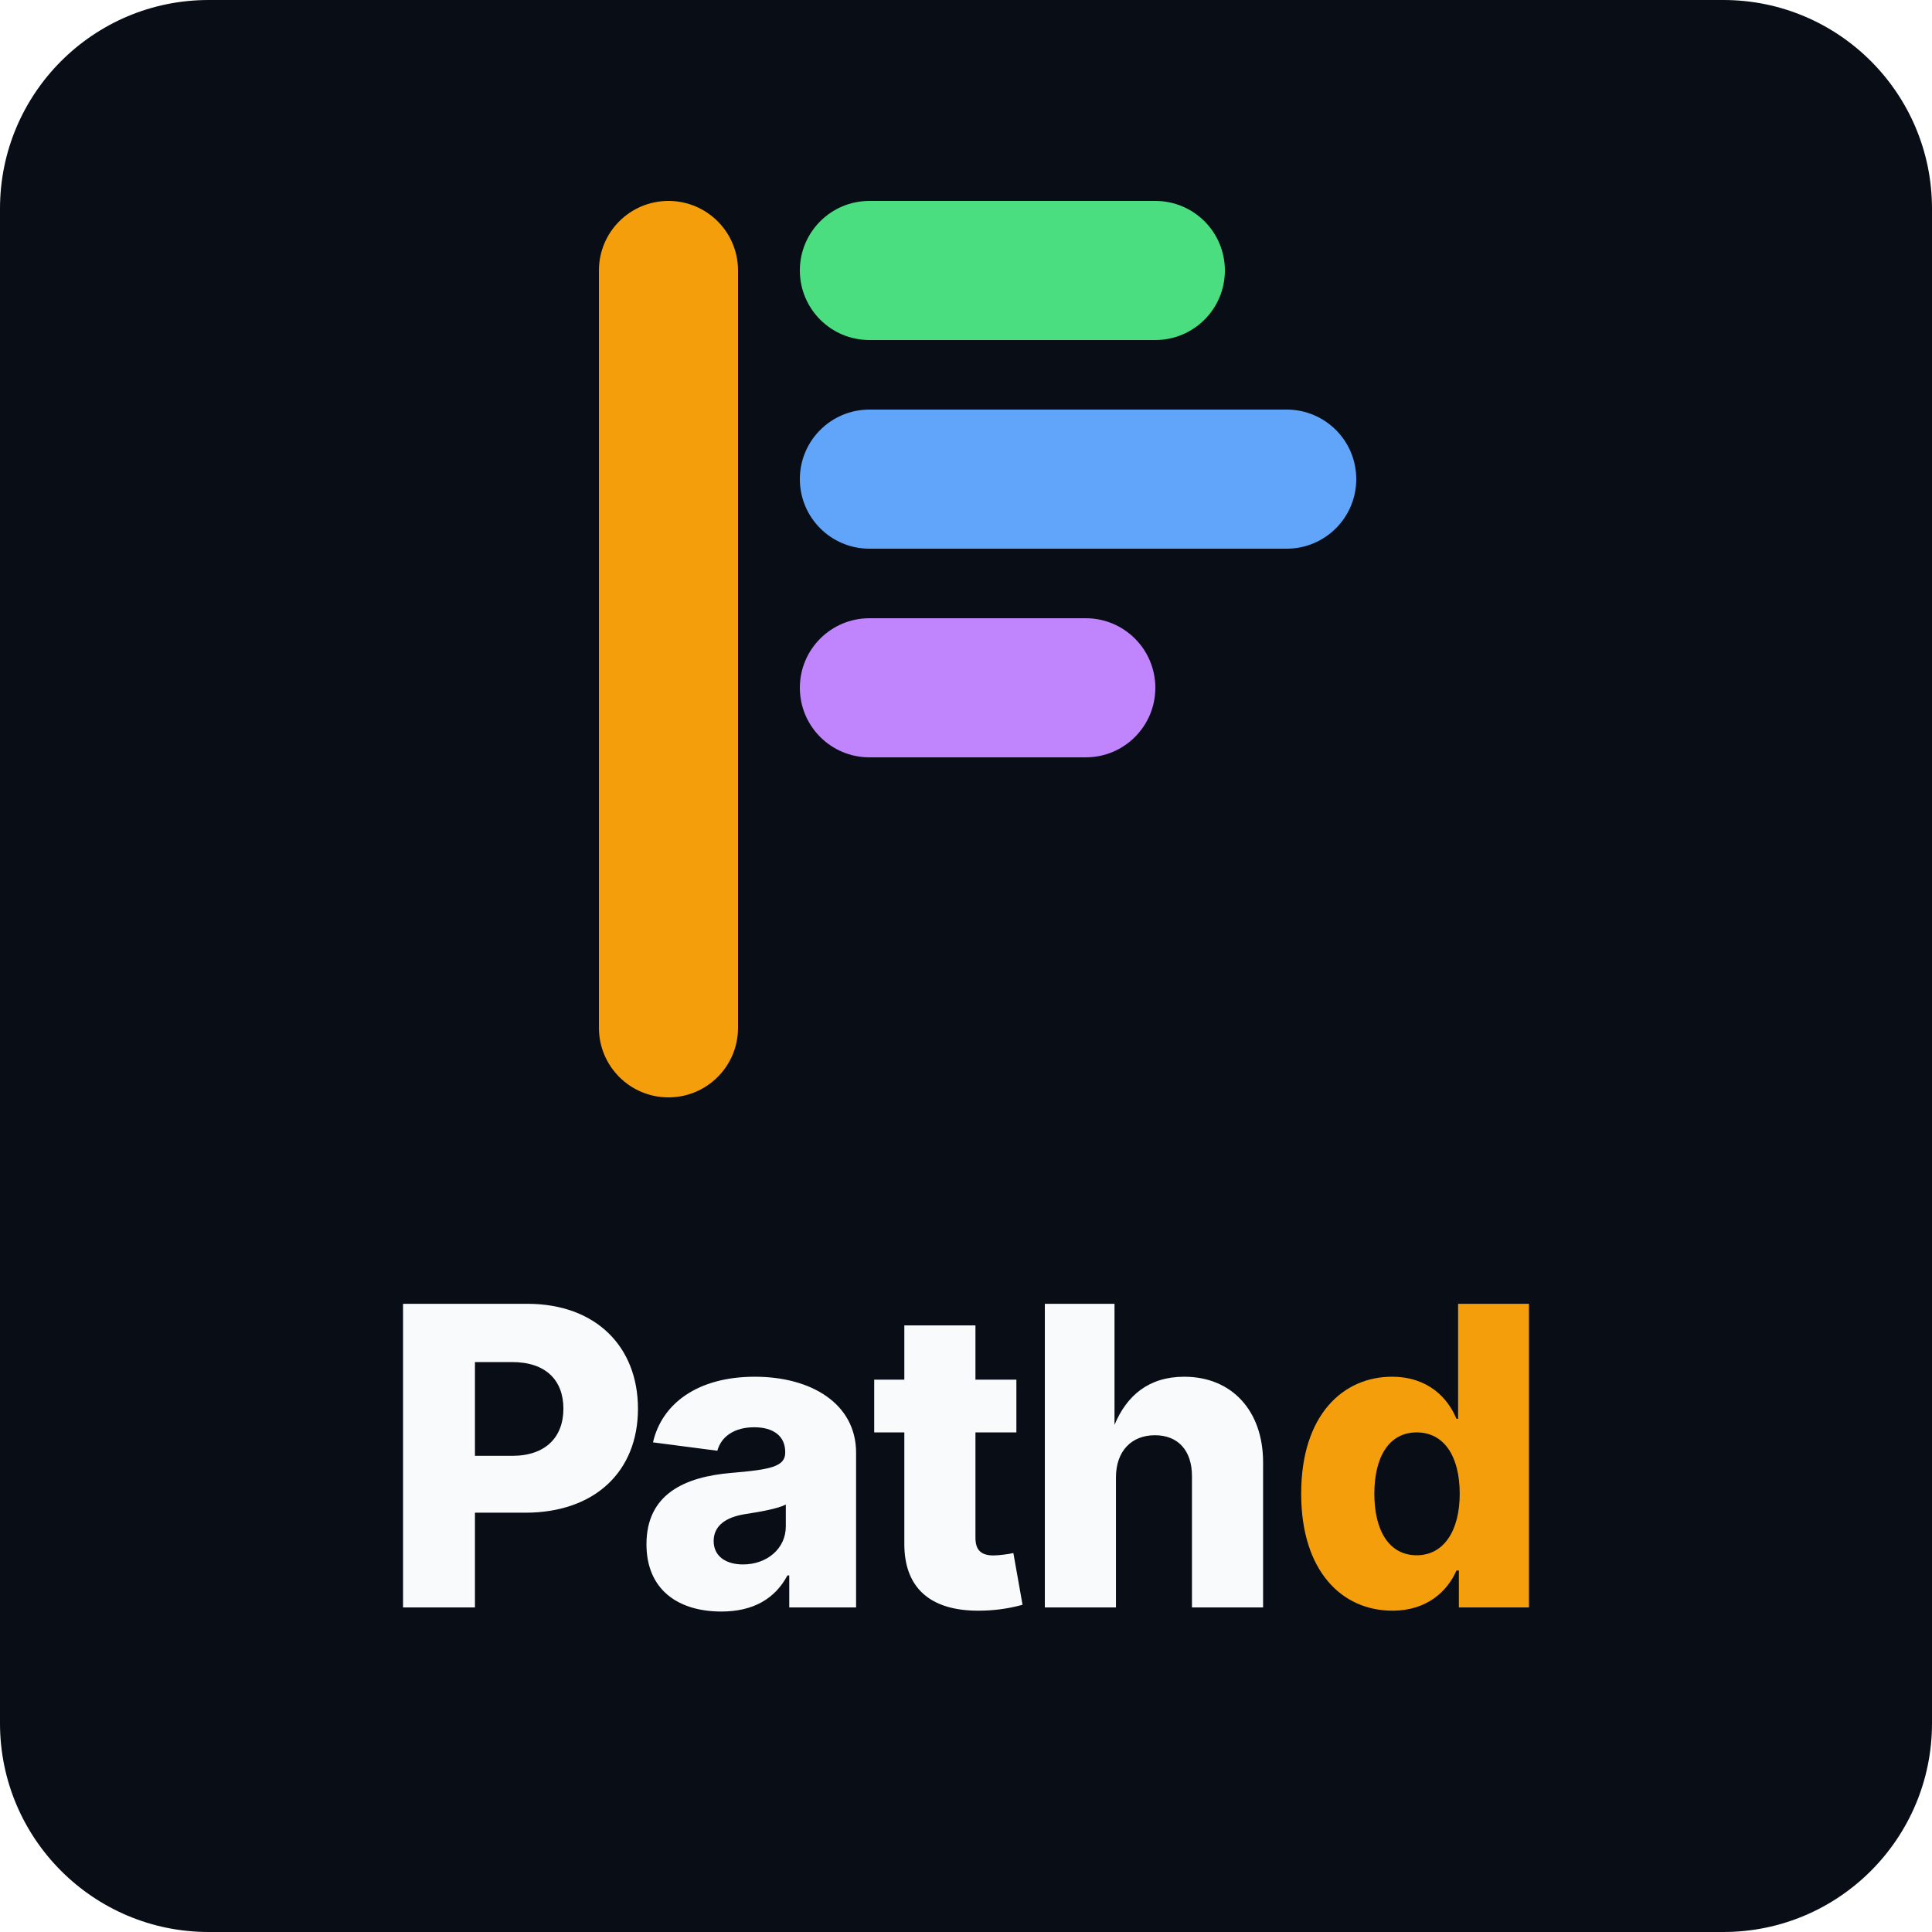
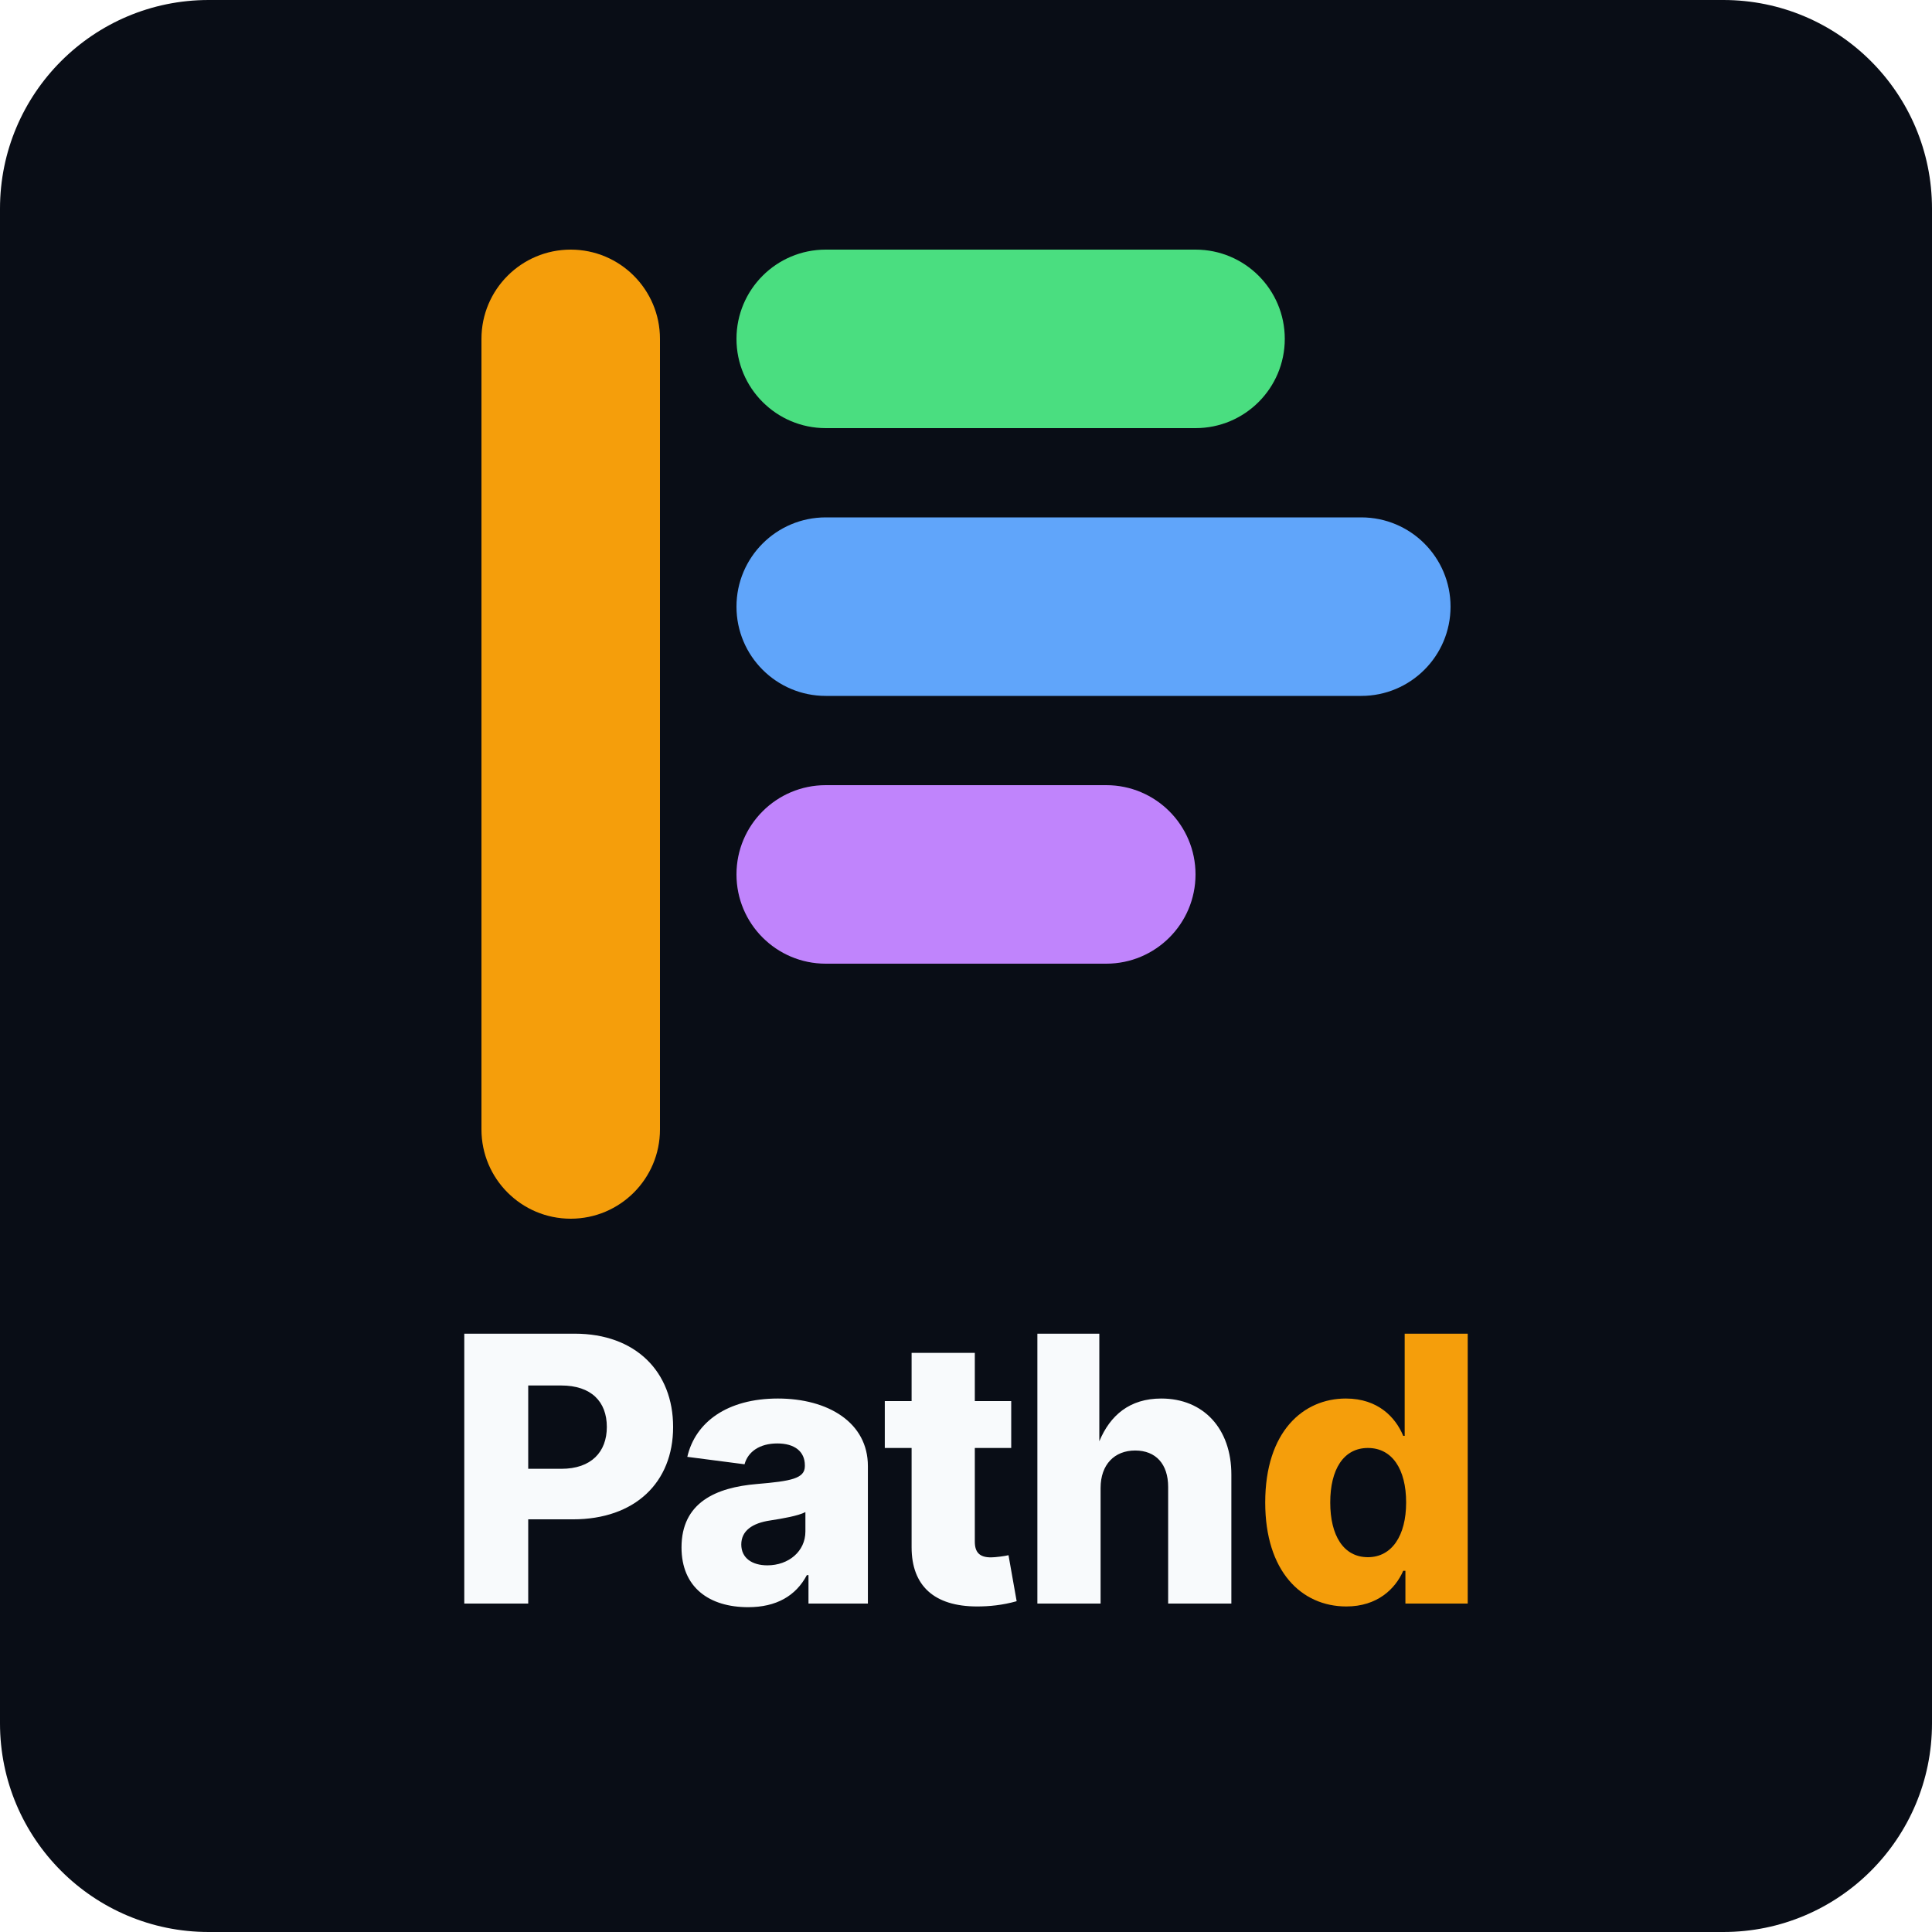
<svg xmlns="http://www.w3.org/2000/svg" viewBox="0 0 500 500" width="100%" height="100%" fill="none">
  <rect width="500" height="500" rx="54" fill="#090d16" />
-   <g transform="translate(155, 52)">
-     <rect x="0" y="0" width="36" height="232" rx="18" fill="#f59e0b" />
-     <rect x="52" y="0" width="110" height="36" rx="18" fill="#4ade80" />
-     <rect x="52" y="54" width="144" height="36" rx="18" fill="#60a5fa" />
-     <rect x="52" y="108" width="92" height="36" rx="18" fill="#c084fc" />
+   <g transform="translate(85, 25) scale(1.65)">
+     <rect x="24" y="24" width="28" height="152" rx="14" fill="#f59e0b" />
+     <rect x="64" y="24" width="86" height="28" rx="14" fill="#4ade80" />
+     <rect x="64" y="66" width="112" height="28" rx="14" fill="#60a5fa" />
+     <rect x="64" y="108" width="72" height="28" rx="14" fill="#c084fc" />
  </g>
-   <text x="250" y="416" text-anchor="middle" font-family="'Inter', 'Segoe UI', system-ui, -apple-system, sans-serif" font-size="108" font-weight="800" letter-spacing="-2.5" fill="#f8fafc">
+   <text x="250" y="415" text-anchor="middle" font-family="'Inter', 'Segoe UI', system-ui, -apple-system, sans-serif" font-size="96" font-weight="800" letter-spacing="-2" fill="#f8fafc">
    Path<tspan fill="#f59e0b">d</tspan>
  </text>
</svg>
